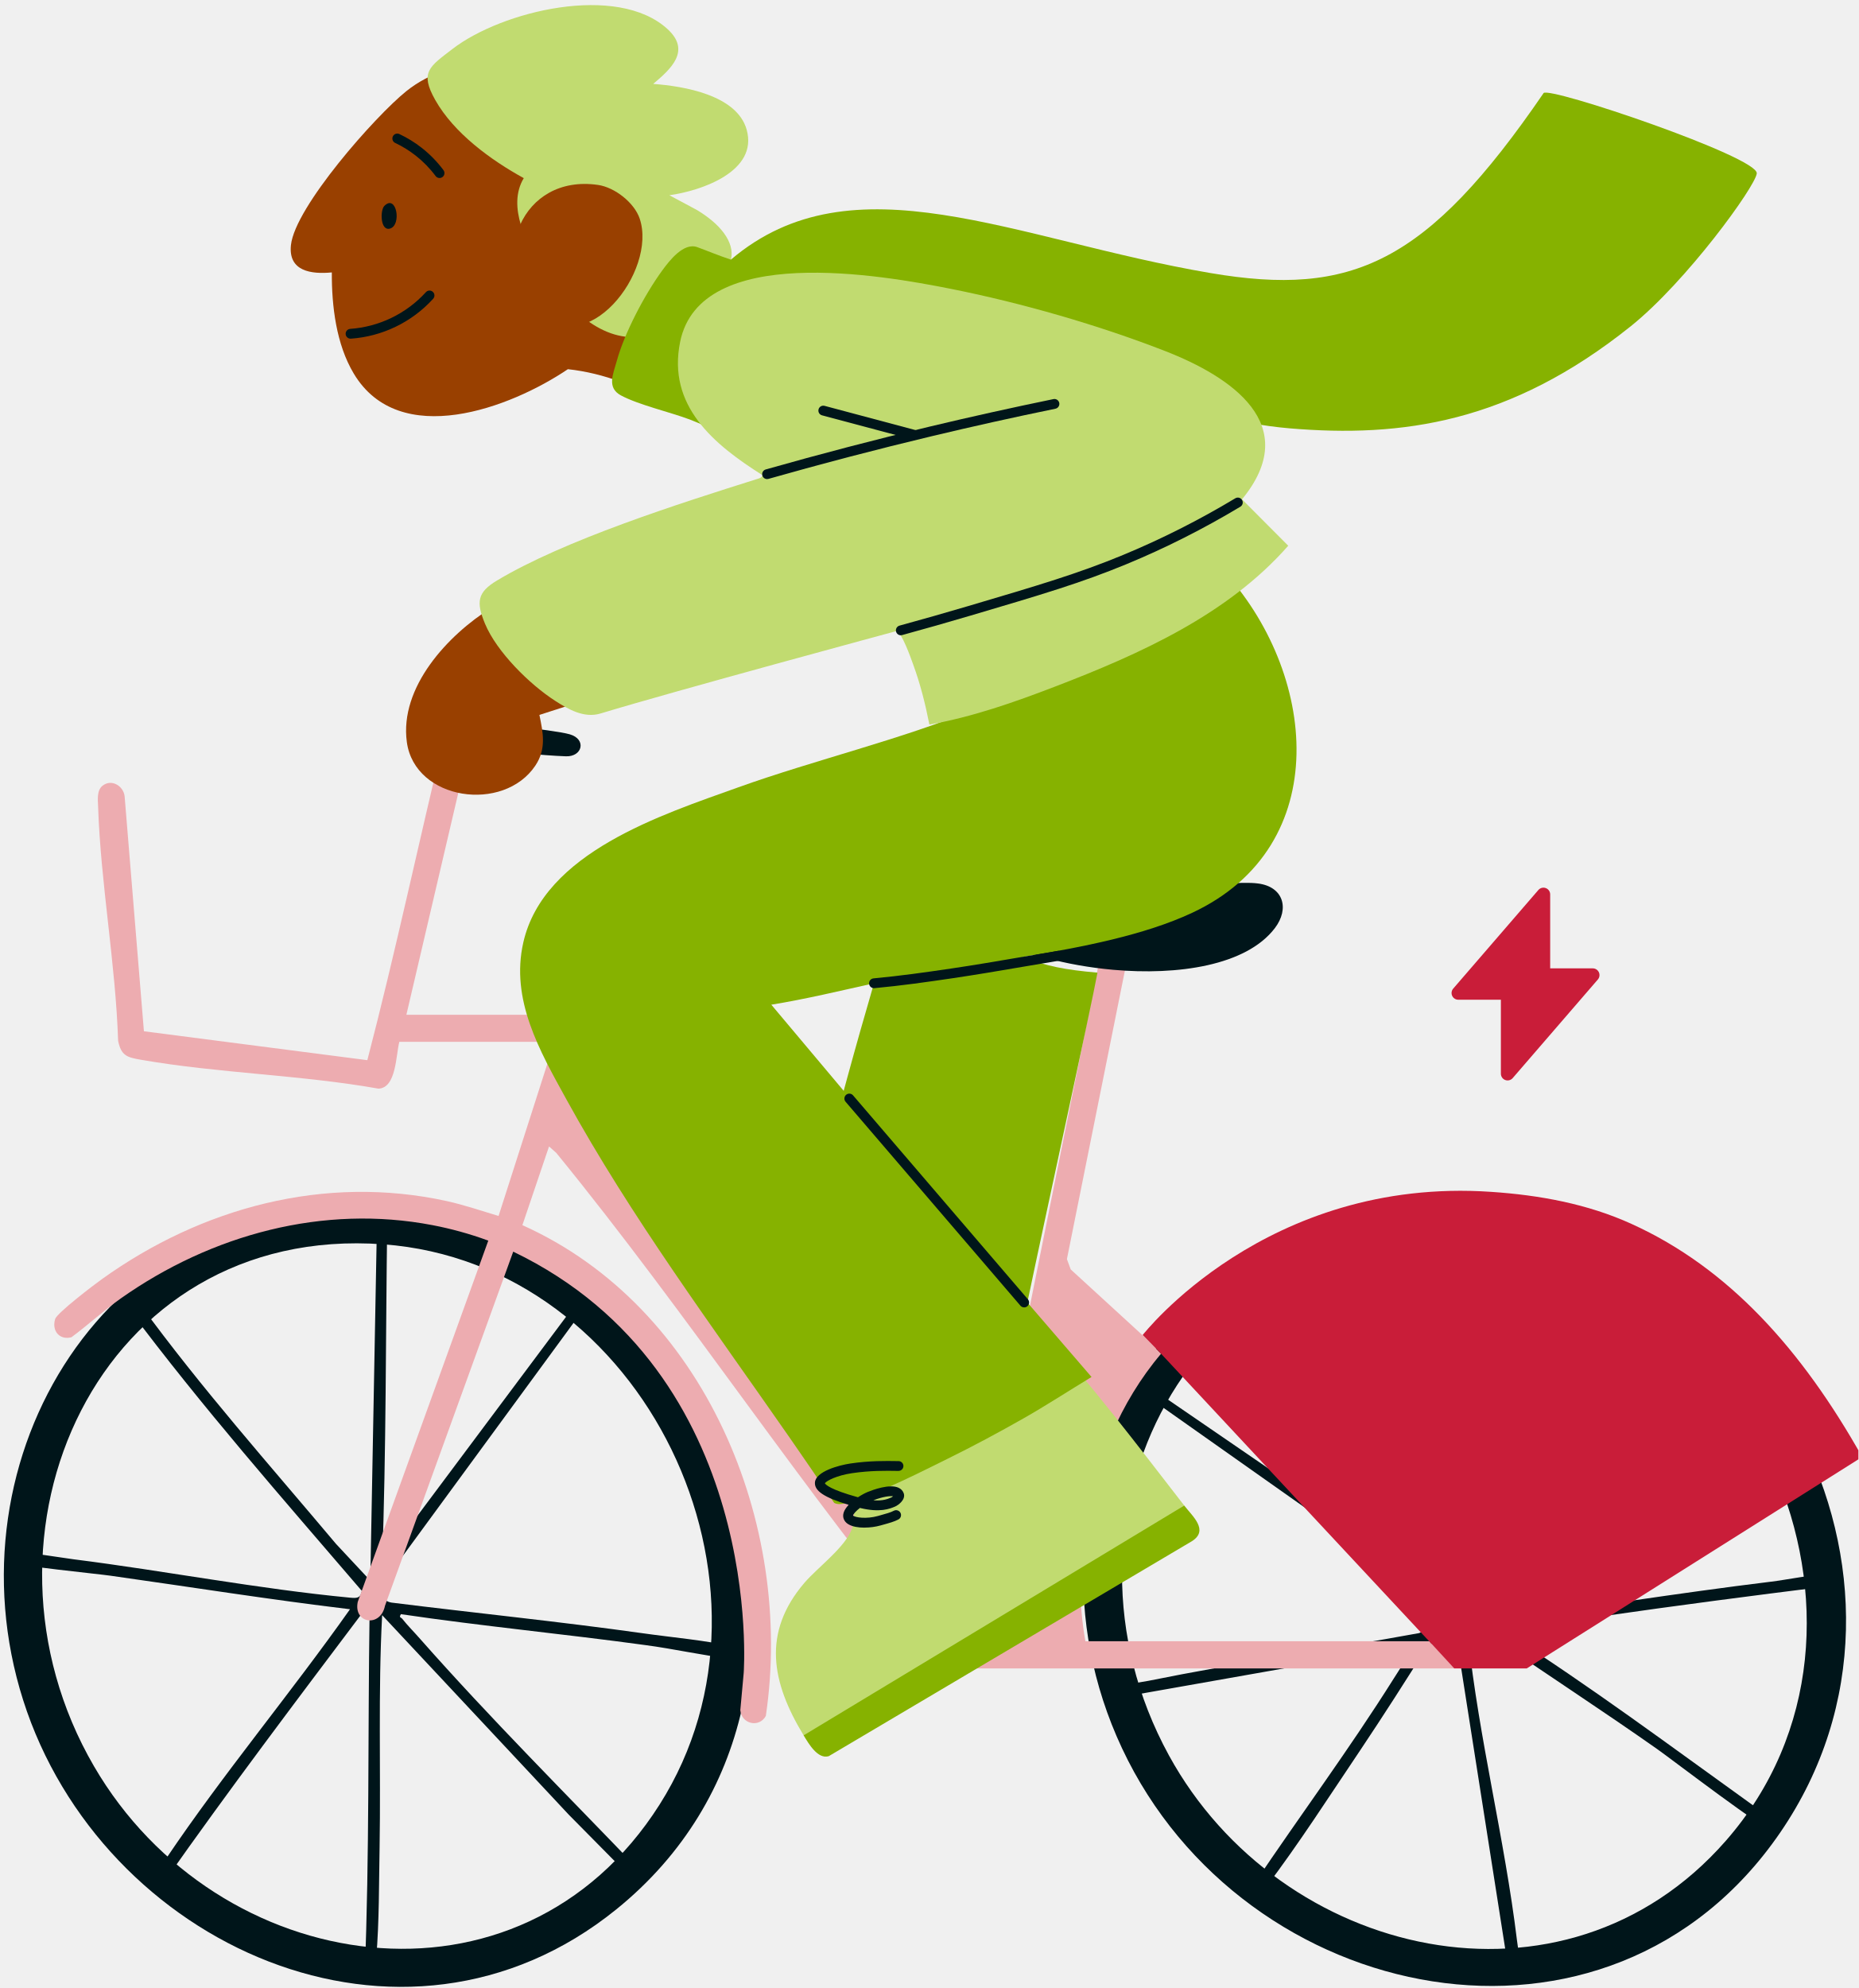
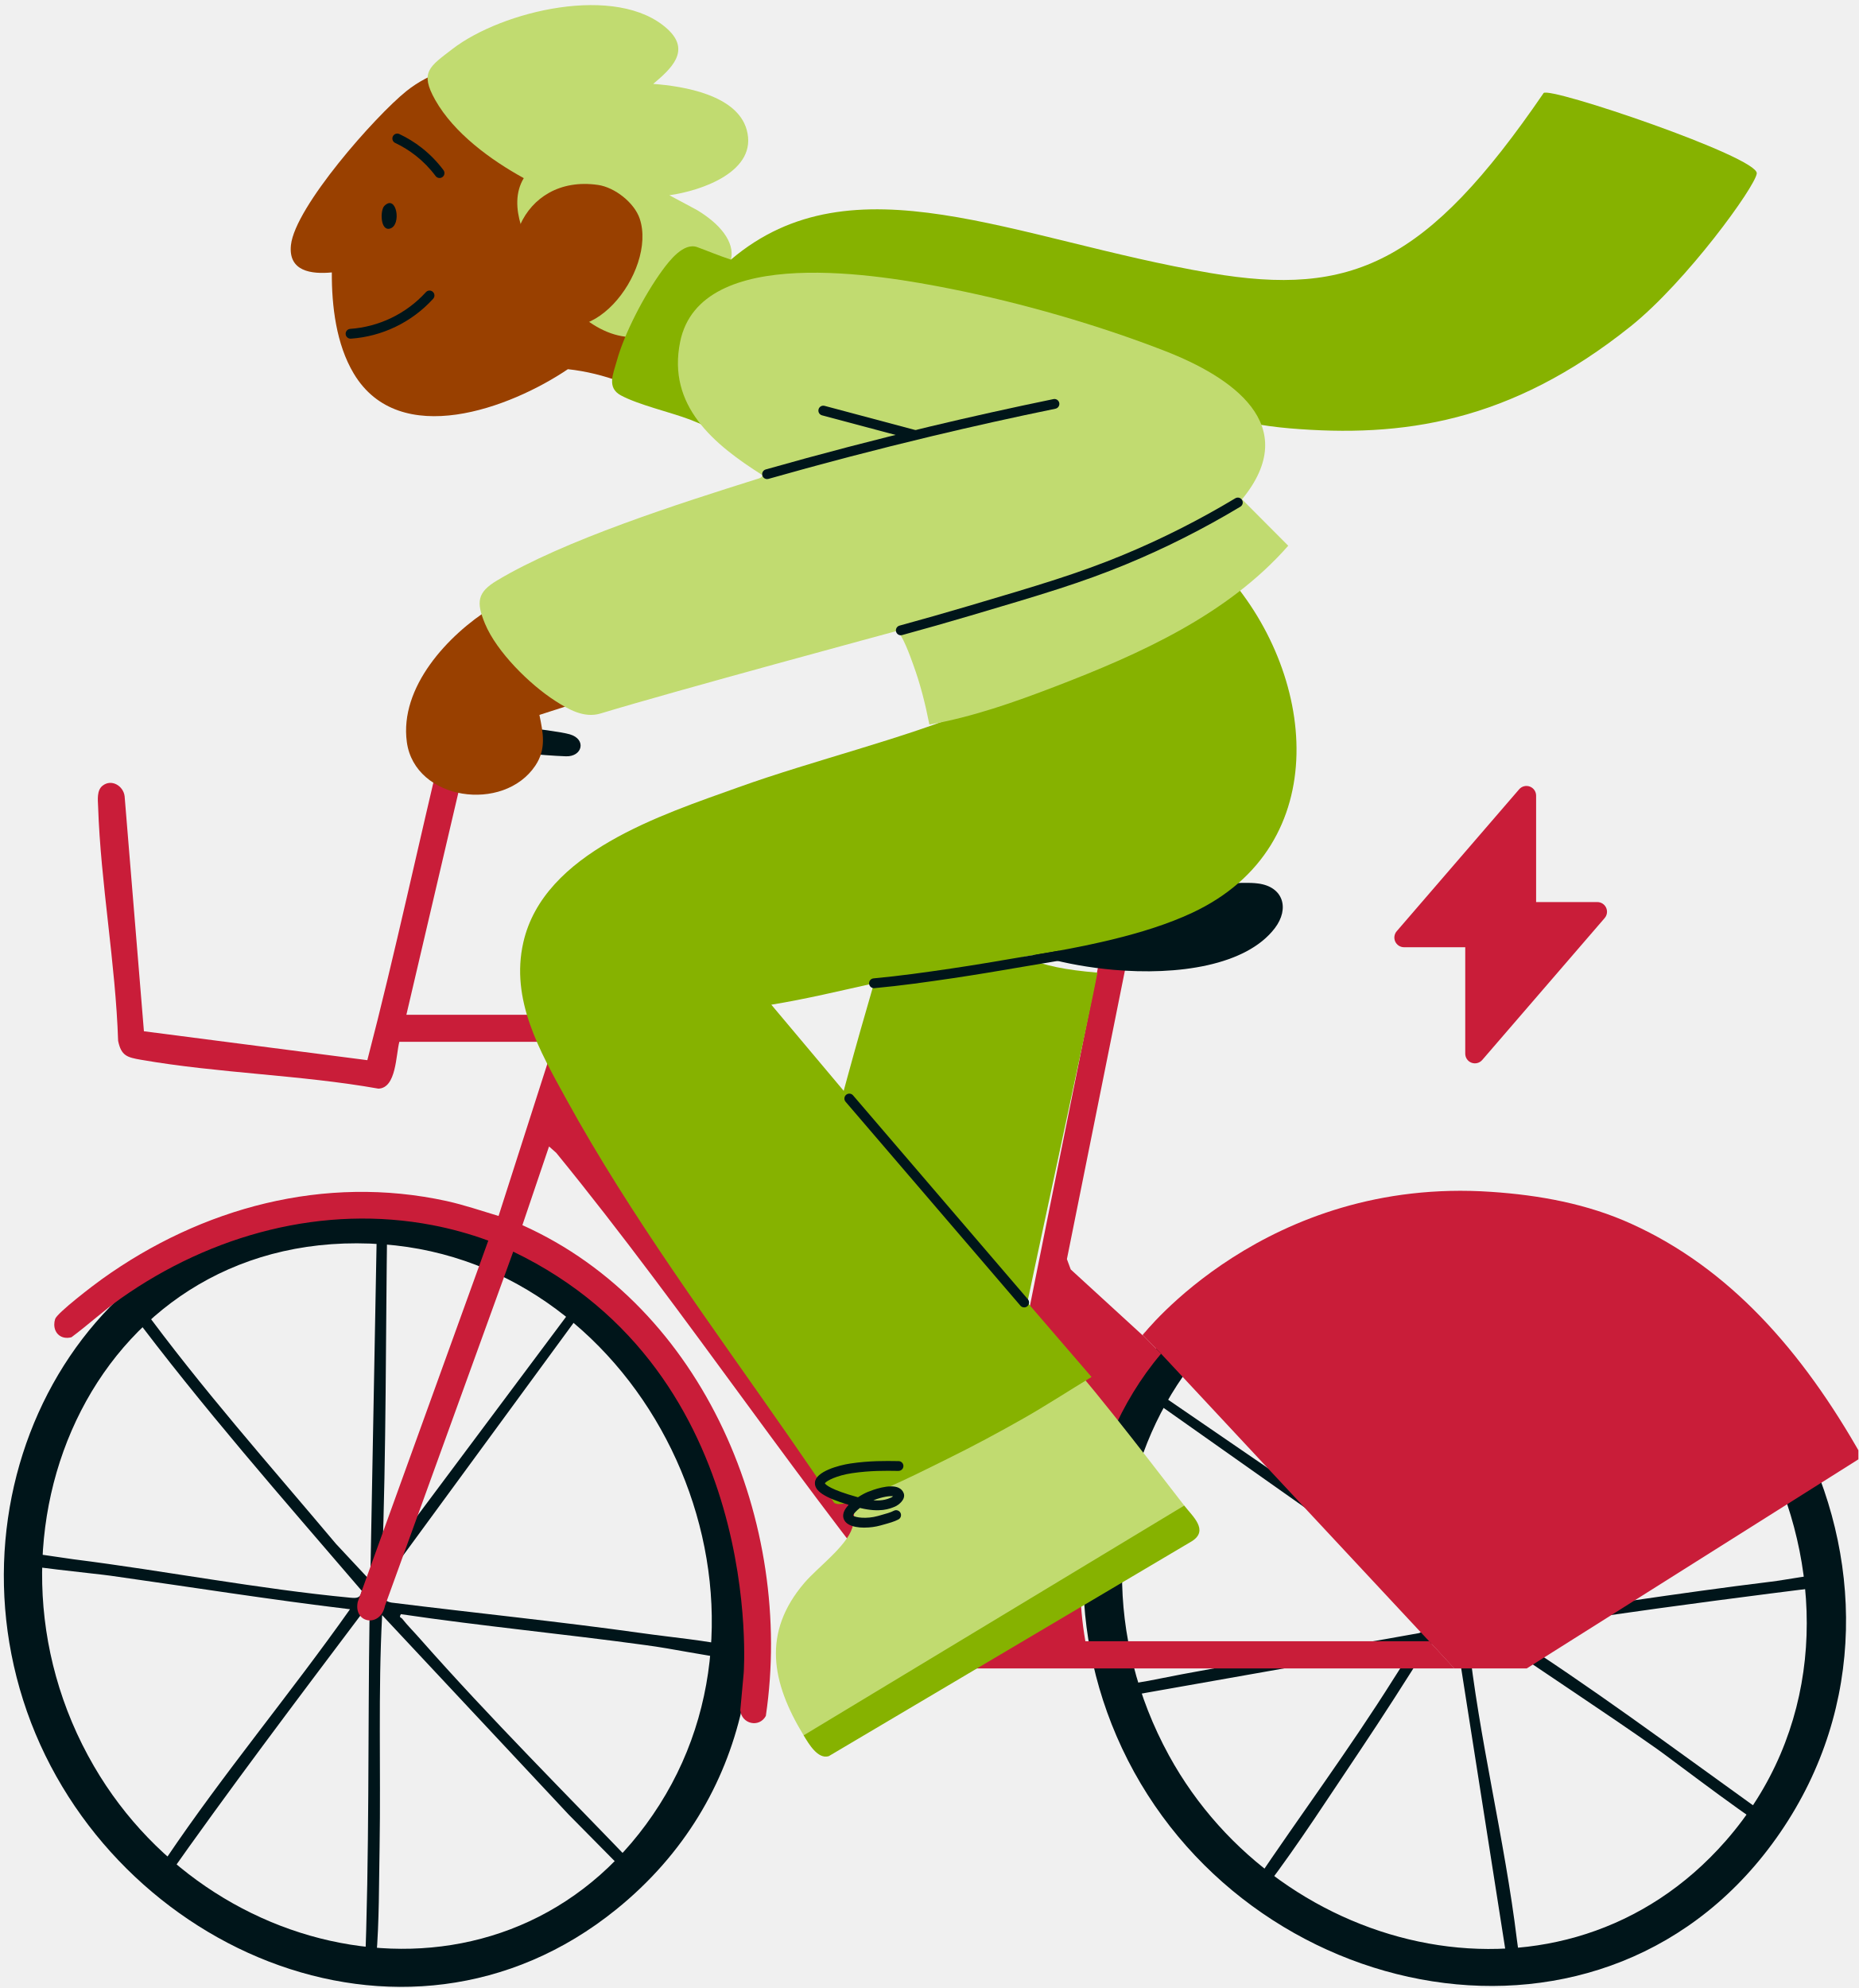
<svg xmlns="http://www.w3.org/2000/svg" width="201" height="215" viewBox="0 0 201 215" fill="none">
  <g clip-path="url(#clip0_10879_16781)">
    <path d="M158.099 130.469C126.556 128.639 108.474 161.624 121.357 189.073C134.499 217.086 174.016 225.244 192.554 198.176C211.322 170.773 190.573 132.36 158.099 130.485V130.469ZM126.434 189.85C112.453 164.308 128.66 132.345 159.09 134.571C189.292 136.783 207.084 175.775 186.654 199.091C169.183 219.037 138.463 211.809 126.434 189.85Z" fill="#00151A" />
    <path d="M40.478 130.469C11.633 128.807 -5.839 157.613 2.501 183.857C10.932 210.376 43.542 225.213 66.67 206.487C96.125 182.653 77.647 132.619 40.478 130.469ZM10.169 191.024C-4.406 165.985 10.581 132.315 41.454 134.571C69.674 136.63 86.383 171.46 71.335 195.172C56.227 218.976 23.464 213.868 10.169 191.024Z" fill="#00151A" />
    <path d="M151.056 132.376C152.351 131.979 152.214 133.535 152.397 134.556C154.577 146.268 155.706 158.177 157.611 169.935L164.152 159.413C168.695 152.596 172.262 144.529 176.989 137.911C177.233 137.576 177.644 136.828 178.071 136.844C178.849 136.874 178.467 137.896 178.284 138.308C177.598 139.832 175.86 142.028 174.915 143.614C169.32 153.023 163.862 162.493 158.069 171.795C157.413 173.686 160.02 174.57 161.346 175.318C171.393 173.899 181.425 172.298 191.503 171.063C193.21 170.865 196.213 170.224 197.738 170.285C199.263 170.346 198.287 170.316 198.378 170.636C198.5 171.338 198.165 171.429 197.586 171.566C189.521 172.573 181.44 173.625 173.391 174.784C170.28 175.226 166.5 175.546 163.496 176.233C163.237 176.294 162.993 176.233 162.81 176.507C171.957 182.332 180.648 188.813 189.444 195.127C189.993 195.523 192.6 196.956 192.585 197.505C192.555 198.054 192.25 198.1 192.036 198.146C191.228 198.268 180.815 190.262 179.245 189.164C173.375 185.031 167.353 181.128 161.438 177.041C161.103 176.568 158.983 176.782 158.785 177.026C159.959 188.036 162.734 198.832 164.075 209.842C164.182 210.711 164.548 212.77 164.38 213.502C164.228 214.188 163.389 214.127 163.252 213.624L157.535 177.193L154.486 177.864C152.092 181.692 149.653 185.504 147.153 189.24C143.875 194.105 140.399 199.534 136.877 204.154C135.917 205.405 134.834 205.267 135.612 203.788C140.612 196.346 145.979 189.118 150.751 181.524C150.995 181.143 152.961 178.108 152.824 177.971L120.899 183.613C120.351 183.446 120.274 182.698 120.762 182.47C121.311 182.226 123.43 181.921 124.193 181.783C133.919 179.816 143.768 178.398 153.51 176.614C154.364 176.263 155.126 174.098 155.736 173.351L123.324 150.477C123.019 150.187 123.064 149.546 123.491 149.424L156.575 172.1L151.056 132.452V132.376Z" fill="#00151A" />
    <path d="M40.051 170.926L40.783 131.644C41.118 131.095 42.048 131.583 41.881 132.223C41.713 144.499 41.774 156.774 41.332 169.035L63.88 138.856C63.804 139.421 64.46 139.787 64.048 140.32L41.5 171.094C40.981 172.039 41.195 173.137 42.353 173.32C51.394 174.448 60.465 175.363 69.476 176.629C72.57 177.071 76.428 177.407 79.385 178.093C80.544 178.383 80.361 179.557 79.218 179.42C76.077 179.054 72.906 178.322 69.765 177.91C60.968 176.705 52.126 175.867 43.36 174.57C43.131 174.967 43.36 174.906 43.497 175.058C44.046 175.76 44.838 176.553 45.448 177.254C53.041 185.855 61.212 193.998 69.155 202.278C69.323 203.041 68.713 203.437 68.103 202.919L61.517 196.255L41.332 174.677C40.89 183.019 41.195 191.375 41.057 199.732C40.981 203.636 41.027 207.829 40.692 211.703C40.615 212.633 40.783 214.493 39.441 213.624C39.975 200.54 39.777 187.456 39.975 174.372L39.38 174.189C32.078 183.888 24.729 193.602 17.747 203.544C17.518 203.925 16.954 203.971 16.649 203.651C16.253 203.193 17.64 201.485 17.96 201.013C24.165 191.802 31.453 183.11 37.856 174.037C29.196 173 20.582 171.627 11.923 170.407C10.566 170.209 1.723 169.34 1.358 168.959C1.053 168.654 1.373 168.059 1.937 167.967C2.989 167.815 6.633 168.471 7.974 168.638C17.884 169.889 27.931 171.841 37.856 172.786C38.557 172.847 38.984 172.878 39.136 172.054C30.568 162.066 21.848 152.154 13.981 141.632C13.996 140.747 14.53 140.381 15.17 141.083C21.741 150.095 29.181 158.452 36.347 166.976L40.051 170.941V170.911H40.066L40.051 170.926Z" fill="#00151A" />
-     <path d="M154.577 177.498H117.393C116.676 173.427 116.631 168.959 117.347 164.902C118.536 158.132 121.128 151.666 125.58 146.405L123.598 144.377C124.147 143.508 123.598 144.422 123.598 144.422L115.807 137.286L115.396 136.173L121.753 104.545C121.921 102.151 118.948 102.09 118.78 104.515L106.477 165.68C106.096 165.68 105.501 165.055 105.196 164.689C90.758 147.411 77.906 128.136 63.636 110.66L62.889 109.989C62.721 109.837 62.493 109.746 62.188 109.746H43.954L50.784 80.558L50.921 79.948C51.348 78.805 50.616 77.996 49.793 77.89H49.564C49.031 77.89 48.513 78.195 48.253 78.85C48.208 79.064 48.147 79.277 48.101 79.476C45.265 91.187 42.765 103.005 39.731 114.656L15.566 111.53L13.478 86.109C13.341 84.981 12.045 84.203 11.084 84.981C10.459 85.484 10.581 86.49 10.611 87.222C10.886 95.533 12.502 104.195 12.776 112.567C13.112 114.198 13.767 114.351 15.231 114.61C23.601 116.074 32.535 116.242 40.935 117.736C42.872 117.66 42.811 114.122 43.192 112.673H59.962L53.925 131.506C52.05 130.942 50.22 130.317 48.299 129.89C35.111 127.008 21.817 130.591 11.023 138.338C10.2 138.917 6.16 141.998 5.962 142.654C5.901 142.852 5.87 143.05 5.87 143.248C5.87 144.209 6.632 144.91 7.73 144.621C9.56 143.264 11.221 141.723 13.081 140.412C22.93 133.473 35.02 130.241 46.775 132.498C48.772 132.879 50.769 133.428 52.736 134.144C52.766 134.144 52.781 134.175 52.812 134.175L38.694 173.244C38.206 175.592 41.149 176.05 41.637 173.671L55.51 135.364C82.876 148.525 80.437 180.945 80.437 180.945L80.071 184.955C80.193 186.434 82.099 186.907 82.831 185.58C85.91 164.796 76.214 141.342 56.501 132.498L59.383 123.988L60.16 124.675C74.43 142.15 87.008 161.471 101.446 178.749C101.659 179.008 102.208 179.74 102.65 180.136C102.833 180.319 103.016 180.441 103.138 180.441H157.306L154.592 177.498H154.577Z" fill="#EDACB0" />
+     <path d="M154.577 177.498H117.393C116.676 173.427 116.631 168.959 117.347 164.902C118.536 158.132 121.128 151.666 125.58 146.405L123.598 144.377C124.147 143.508 123.598 144.422 123.598 144.422L115.807 137.286L115.396 136.173L121.753 104.545C121.921 102.151 118.948 102.09 118.78 104.515L106.477 165.68C106.096 165.68 105.501 165.055 105.196 164.689C90.758 147.411 77.906 128.136 63.636 110.66L62.889 109.989C62.721 109.837 62.493 109.746 62.188 109.746H43.954L50.784 80.558L50.921 79.948C51.348 78.805 50.616 77.996 49.793 77.89H49.564C49.031 77.89 48.513 78.195 48.253 78.85C48.208 79.064 48.147 79.277 48.101 79.476C45.265 91.187 42.765 103.005 39.731 114.656L15.566 111.53L13.478 86.109C13.341 84.981 12.045 84.203 11.084 84.981C10.459 85.484 10.581 86.49 10.611 87.222C10.886 95.533 12.502 104.195 12.776 112.567C13.112 114.198 13.767 114.351 15.231 114.61C23.601 116.074 32.535 116.242 40.935 117.736C42.872 117.66 42.811 114.122 43.192 112.673H59.962L53.925 131.506C52.05 130.942 50.22 130.317 48.299 129.89C35.111 127.008 21.817 130.591 11.023 138.338C10.2 138.917 6.16 141.998 5.962 142.654C5.901 142.852 5.87 143.05 5.87 143.248C5.87 144.209 6.632 144.91 7.73 144.621C9.56 143.264 11.221 141.723 13.081 140.412C22.93 133.473 35.02 130.241 46.775 132.498C48.772 132.879 50.769 133.428 52.736 134.144C52.766 134.144 52.781 134.175 52.812 134.175L38.694 173.244C38.206 175.592 41.149 176.05 41.637 173.671L55.51 135.364C82.876 148.525 80.437 180.945 80.437 180.945L80.071 184.955C80.193 186.434 82.099 186.907 82.831 185.58C85.91 164.796 76.214 141.342 56.501 132.498L59.383 123.988L60.16 124.675C74.43 142.15 87.008 161.471 101.446 178.749C101.659 179.008 102.208 179.74 102.65 180.136C102.833 180.319 103.016 180.441 103.138 180.441H157.306L154.592 177.498H154.577Z" fill="#C91D39" />
    <path d="M107.605 101.374C105.623 100.169 104.418 98.217 107.452 97.454C112.422 97.21 117.393 96.738 122.363 96.341C124.421 96.174 126.464 96.006 128.507 95.884C130.519 95.762 134.254 95.304 136.069 95.548C138.813 95.899 139.499 98.263 137.883 100.382C134.788 104.439 127.379 105.506 120.381 104.881C115.289 104.423 110.425 103.097 107.605 101.374Z" fill="#00151A" />
    <path d="M61.212 81.793C58.666 81.702 53.894 81.26 50.769 80.558C50.189 80.436 49.686 80.284 49.244 80.147C48.71 79.964 48.329 79.735 48.101 79.476C48.146 79.262 48.207 79.049 48.253 78.85C48.512 78.195 49.031 77.905 49.564 77.89H49.793C50.784 77.996 59.886 78.911 61.624 79.415C63.468 79.948 62.996 81.855 61.212 81.793Z" fill="#00151A" />
    <path d="M201.412 157.567L165.127 180.441H157.291L154.577 177.498L154.394 177.3L154.287 177.193L125.58 146.405L123.598 144.377C123.598 144.377 136.922 127.221 161.3 128.899C166.499 129.249 171.698 130.195 176.455 132.36C186.959 137.118 194.872 145.947 201.412 157.567Z" fill="#C91D39" />
-     <path fill-rule="evenodd" clip-rule="evenodd" d="M167.192 96.046C167.477 96.152 167.666 96.423 167.666 96.727V104.727H172.273C172.557 104.727 172.816 104.893 172.934 105.152C173.052 105.41 173.009 105.714 172.823 105.93L163.611 116.596C163.413 116.826 163.092 116.908 162.807 116.802C162.523 116.696 162.334 116.424 162.334 116.12V108.12H157.727C157.443 108.12 157.184 107.955 157.066 107.696C156.948 107.437 156.991 107.133 157.177 106.918L166.389 96.252C166.587 96.022 166.908 95.94 167.192 96.046Z" fill="#C91D39" />
+     <path fill-rule="evenodd" clip-rule="evenodd" d="M165.464 85.066C165.874 85.218 166.145 85.609 166.145 86.047V97.558H172.767C173.176 97.558 173.547 97.797 173.718 98.169C173.888 98.542 173.826 98.979 173.558 99.289L160.316 114.637C160.031 114.968 159.57 115.087 159.161 114.934C158.751 114.782 158.48 114.391 158.48 113.953V102.442H151.858C151.449 102.442 151.078 102.203 150.907 101.831C150.737 101.458 150.799 101.021 151.067 100.711L164.309 85.362C164.594 85.032 165.055 84.913 165.464 85.066Z" fill="#C91D39" />
    <path d="M86.918 187.676L87.278 187.913C100.877 179.704 114.476 171.493 128.081 163.281L128.087 162.824C123.387 156.764 117.603 149.136 112.458 143.6C111.959 143.063 111.315 142.102 110.467 142.584C106.355 145.41 102.277 148.332 98.479 151.569C96.718 153.07 94.439 154.991 92.935 156.703C92.45 157.256 91.118 158.687 91.224 159.381C91.277 159.728 91.736 160.361 91.872 160.882C92.22 162.21 92.614 163.926 92.173 165.26C91.505 167.277 88.429 169.519 87.014 171.17C82.388 176.573 83.457 181.976 86.92 187.676H86.918Z" fill="#C1DB70" />
    <path d="M86.919 187.676C87.462 188.572 88.451 190.297 89.643 189.925L128.925 166.673C130.77 165.491 128.992 163.993 128.085 162.826L86.919 187.678V187.676Z" fill="#86B200" />
    <path d="M56.6 101.929C58.809 92.183 71.578 88.121 79.828 85.157C88.081 82.194 97.591 79.944 105.505 76.66C113.64 73.285 120.225 63.588 128.478 60.41C130.594 59.595 130.715 60.004 132.169 61.567C142.42 72.581 144.485 91.468 128.932 98.725C123.79 101.125 117.105 102.432 110.57 103.497C113.28 104.506 115.145 104.878 118.701 105.192C118.015 108.938 112.971 131.961 111.118 140.862L118.059 148.918C115.772 150.304 113.01 152.09 110.676 153.412C107.996 154.931 105.281 156.39 102.523 157.749C99.57 159.205 95.674 161.198 92.597 162.192C91.931 162.409 90.888 162.902 90.221 162.53C88.638 160.158 87.02 157.799 85.384 155.447C77.053 143.463 68.266 131.638 61.253 118.882C58.369 113.637 55.194 108.134 56.6 101.929ZM91.254 117.974C91.38 117.507 91.508 117.039 91.635 116.573C92.567 113.154 93.538 109.744 94.531 106.34C90.838 107.161 87.16 108.05 83.425 108.657L91.254 117.974Z" fill="#86B200" />
    <path d="M35.891 29.462C35.871 33.101 36.364 37.223 38.258 40.394C43.199 48.662 55.214 44.121 61.421 39.928C65.385 40.354 69.032 41.86 72.464 43.799C76.026 41.376 79.129 36.35 78.588 31.911C78.554 31.635 78.442 31.04 78.311 30.829C77.689 29.819 70.937 28.826 69.483 28.878C72.25 22.08 69.078 12.62 62.69 8.975C57.187 5.835 49.02 5.794 43.951 9.857C40.611 12.534 31.904 22.376 31.468 26.507C31.169 29.339 33.651 29.676 35.889 29.462H35.891Z" fill="#994000" />
    <path d="M72.786 30.823C79.694 31.151 81.573 26.428 75.369 22.705L72.397 21.116C75.842 20.637 82.033 18.542 80.757 14.018C79.702 10.275 73.96 9.318 70.649 9.075C72.575 7.452 74.756 5.493 72.206 3.151C66.779 -1.834 54.278 1.172 48.92 5.311C46.487 7.19 45.364 7.78 47.072 10.808C49.099 14.403 53.094 17.313 56.651 19.266C54.788 22.35 57.032 26.507 58.724 29.252C60.88 32.751 64.772 37.02 69.338 36.402C72.195 36.015 74.102 33.634 72.786 30.825V30.823Z" fill="#C1DB70" />
    <path d="M64.677 19.999C56.362 18.797 52.831 28.111 57.929 33.541C63.387 39.354 71.107 29.319 69.189 23.643C68.603 21.913 66.489 20.26 64.678 19.999H64.677Z" fill="#994000" />
    <path d="M166.95 10.074C154.329 28.512 146.232 32.135 130.934 29.532C109.621 25.906 92.276 16.849 79.055 28.078C77.725 27.645 76.428 27.093 75.412 26.727C73.952 26.202 72.434 28.148 71.64 29.233C69.669 31.93 67.509 36.111 66.715 39.022C66.334 40.416 65.595 41.922 67.155 42.76C69.071 43.789 72.44 44.555 74.633 45.379C75.736 45.794 76.776 46.352 77.893 46.724C79.641 44.379 72.123 37.364 74.24 35.293C88.363 21.482 116.328 44.364 139.468 46.323C151.649 47.355 163.346 45.716 176.37 35.293C182.403 30.465 189.867 20.163 190.011 18.755C190.193 16.985 167.481 9.292 166.947 10.07L166.95 10.074Z" fill="#86B200" />
    <path d="M58.342 77.317L64.988 75.176C66.147 74.411 64.478 70.442 63.989 69.401C63.302 67.936 60.681 63.564 59.148 63.168C57.978 62.866 54.235 65.048 53.097 65.762C48.465 68.665 43.189 74.312 44.004 80.257C44.871 86.579 54.475 87.935 57.903 82.799C59.102 81.001 58.75 79.284 58.342 77.317Z" fill="#994000" />
    <path d="M82.452 51.38C82.432 51.644 82.177 51.712 81.977 51.776C73.379 54.479 61.016 58.42 53.735 62.793C51.619 64.063 51.489 65.121 52.455 67.449C53.722 70.5 57.285 74.015 60.038 75.789C61.461 76.707 63.17 77.707 64.958 77.162C72.897 74.749 96.918 68.261 96.918 68.261C97.53 68.314 98.524 71.192 98.767 71.858C99.543 73.974 100.089 76.15 100.52 78.361C105.199 77.537 109.731 75.938 114.153 74.239C123.268 70.741 132.798 66.476 139.334 59.02L134.334 54.001C140.966 45.922 133.121 40.737 126.05 37.977C118.829 35.159 110.487 32.76 102.878 31.245C95.295 29.735 75.745 26.288 73.566 36.959C72.145 43.913 77.227 48.073 82.452 51.38Z" fill="#C1DB70" />
    <path d="M41.569 22.27C41.104 22.74 41.127 24.994 42.165 24.725C43.475 24.387 42.895 20.928 41.569 22.27Z" fill="#00151A" />
    <path d="M47.541 19.251C47.651 19.251 47.762 19.216 47.858 19.146C48.093 18.972 48.142 18.638 47.967 18.402C47.292 17.496 46.499 16.683 45.612 15.988C44.867 15.403 44.054 14.903 43.197 14.498C42.931 14.373 42.616 14.485 42.49 14.751C42.364 15.017 42.478 15.332 42.743 15.458C43.529 15.83 44.273 16.29 44.956 16.824C45.77 17.462 46.496 18.207 47.114 19.037C47.219 19.177 47.378 19.251 47.541 19.251Z" fill="#00151A" />
    <path d="M37.916 36.627C37.928 36.627 37.941 36.627 37.954 36.627C39.635 36.507 41.256 36.076 42.774 35.347C44.322 34.604 45.692 33.582 46.85 32.312C47.048 32.095 47.032 31.76 46.815 31.562C46.598 31.365 46.263 31.38 46.066 31.597C45 32.766 43.739 33.705 42.314 34.39C40.918 35.061 39.424 35.457 37.878 35.568C37.585 35.589 37.365 35.842 37.386 36.135C37.406 36.414 37.639 36.628 37.916 36.628V36.627Z" fill="#00151A" />
    <path d="M97.431 68.701C97.478 68.701 97.525 68.695 97.571 68.683C100.034 68.009 102.537 67.297 105.009 66.566C112.708 64.289 116.947 63.036 121.86 61.005C126.041 59.277 130.178 57.19 134.157 54.799C134.409 54.648 134.49 54.321 134.339 54.071C134.188 53.819 133.863 53.739 133.611 53.889C129.677 56.252 125.587 58.316 121.454 60.025C116.593 62.034 112.373 63.282 104.711 65.548C102.242 66.278 99.747 66.988 97.291 67.66C97.008 67.738 96.842 68.029 96.92 68.313C96.983 68.549 97.199 68.704 97.431 68.704V68.701Z" fill="#00151A" />
    <path d="M94.529 106.871C94.546 106.871 94.563 106.871 94.579 106.868C97.527 106.593 100.164 106.218 103.062 105.79C105.566 105.421 108.09 104.99 110.532 104.573C111.866 104.345 113.244 104.11 114.582 103.89C114.872 103.843 115.068 103.57 115.021 103.28C114.974 102.99 114.701 102.794 114.411 102.841C113.068 103.061 111.688 103.297 110.352 103.526C107.917 103.942 105.399 104.373 102.907 104.74C100.025 105.165 97.401 105.538 94.481 105.81C94.189 105.837 93.974 106.095 94.001 106.388C94.027 106.663 94.258 106.871 94.529 106.871Z" fill="#00151A" />
    <path d="M110.773 141.393C110.896 141.393 111.019 141.351 111.119 141.266C111.342 141.075 111.368 140.739 111.177 140.516L92.265 118.461C92.074 118.238 91.738 118.212 91.515 118.404C91.292 118.595 91.266 118.93 91.457 119.153L110.369 141.208C110.474 141.331 110.623 141.393 110.773 141.393Z" fill="#00151A" />
    <path d="M93.497 165.209C94.098 165.209 94.719 165.122 95.224 164.979L95.514 164.899C96.197 164.709 96.737 164.56 97.175 164.325C97.433 164.187 97.53 163.864 97.392 163.606C97.252 163.348 96.932 163.251 96.672 163.389C96.34 163.566 95.851 163.703 95.231 163.874L94.938 163.956C93.725 164.296 92.481 164.122 92.262 163.902C92.298 163.733 92.593 163.407 93.006 163.082C95.191 163.615 96.234 163.175 96.809 162.933C97.144 162.792 97.988 162.19 97.747 161.498C97.653 161.229 97.455 161.02 97.175 160.894C96.203 160.455 94.387 161.135 93.852 161.354C93.594 161.458 93.201 161.662 92.796 161.929L92.769 161.921C89.784 161.09 89.296 160.563 89.216 160.41C89.41 160.138 90.509 159.566 92.154 159.323C94.139 159.03 95.818 159.056 97.044 159.076H97.173C97.465 159.079 97.707 158.848 97.712 158.555C97.716 158.262 97.483 158.021 97.188 158.016H97.059C95.798 157.995 94.068 157.968 91.996 158.274C90.702 158.465 88.231 159.141 88.143 160.325C88.076 161.234 89.143 161.952 91.791 162.748C91.377 163.185 91.107 163.676 91.221 164.155C91.268 164.353 91.401 164.635 91.775 164.855C92.203 165.107 92.837 165.213 93.496 165.213L93.497 165.209ZM96.592 161.82C96.522 161.879 96.445 161.933 96.396 161.955C96.027 162.109 95.484 162.339 94.46 162.255C95.51 161.851 96.26 161.772 96.592 161.82Z" fill="#00151A" />
    <path d="M98.908 47.565C99.143 47.565 99.357 47.408 99.421 47.17C99.497 46.886 99.328 46.595 99.044 46.52L89.184 43.892C88.9 43.816 88.609 43.984 88.534 44.268C88.459 44.552 88.627 44.843 88.911 44.918L98.771 47.546C98.817 47.558 98.864 47.565 98.908 47.565Z" fill="#00151A" />
    <path d="M82.966 51.811C83.015 51.811 83.063 51.805 83.112 51.791C88.949 50.134 94.901 48.578 100.802 47.169C105.217 46.114 109.71 45.115 114.156 44.202C114.443 44.142 114.628 43.861 114.569 43.575C114.509 43.288 114.229 43.103 113.942 43.162C109.486 44.079 104.981 45.079 100.556 46.136C94.64 47.55 88.674 49.108 82.822 50.77C82.54 50.85 82.376 51.143 82.456 51.426C82.523 51.659 82.735 51.811 82.968 51.811H82.966Z" fill="#00151A" />
  </g>
  <defs>
    <clipPath id="clip0_10879_16781">
      <rect width="201" height="215" fill="white" transform="matrix(-1 0 0 1 201 0)" />
    </clipPath>
  </defs>
</svg>
